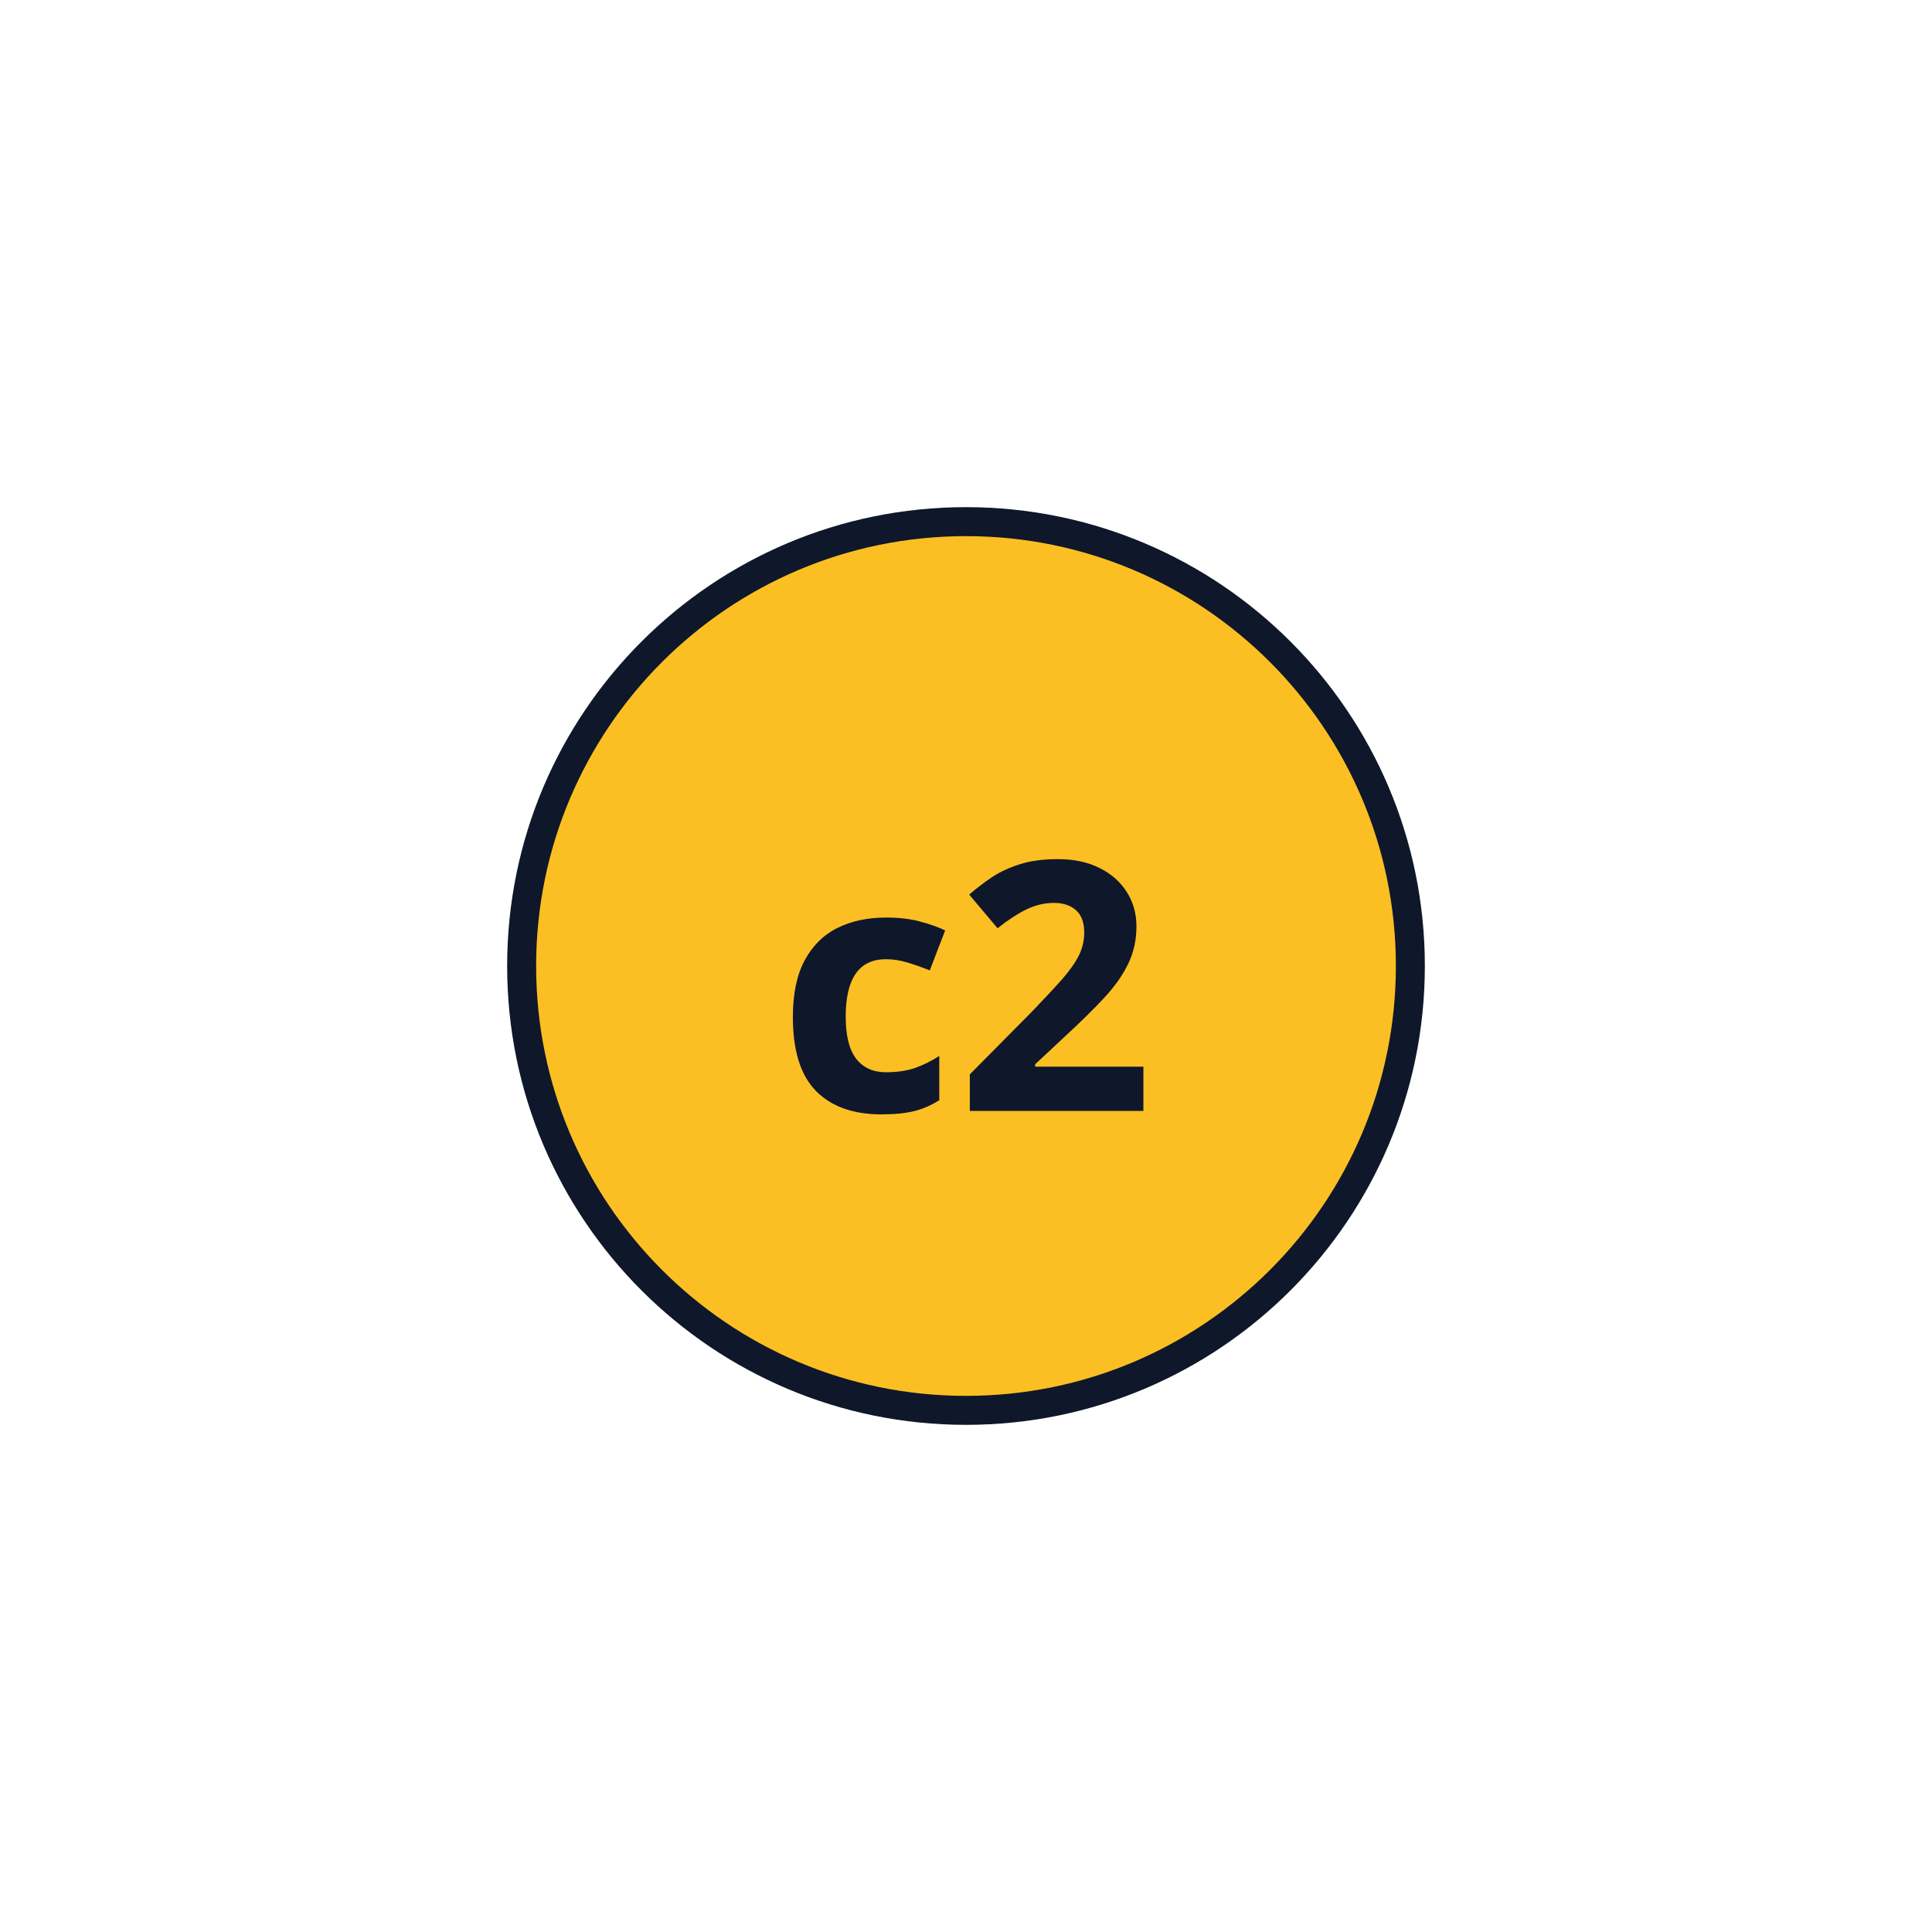
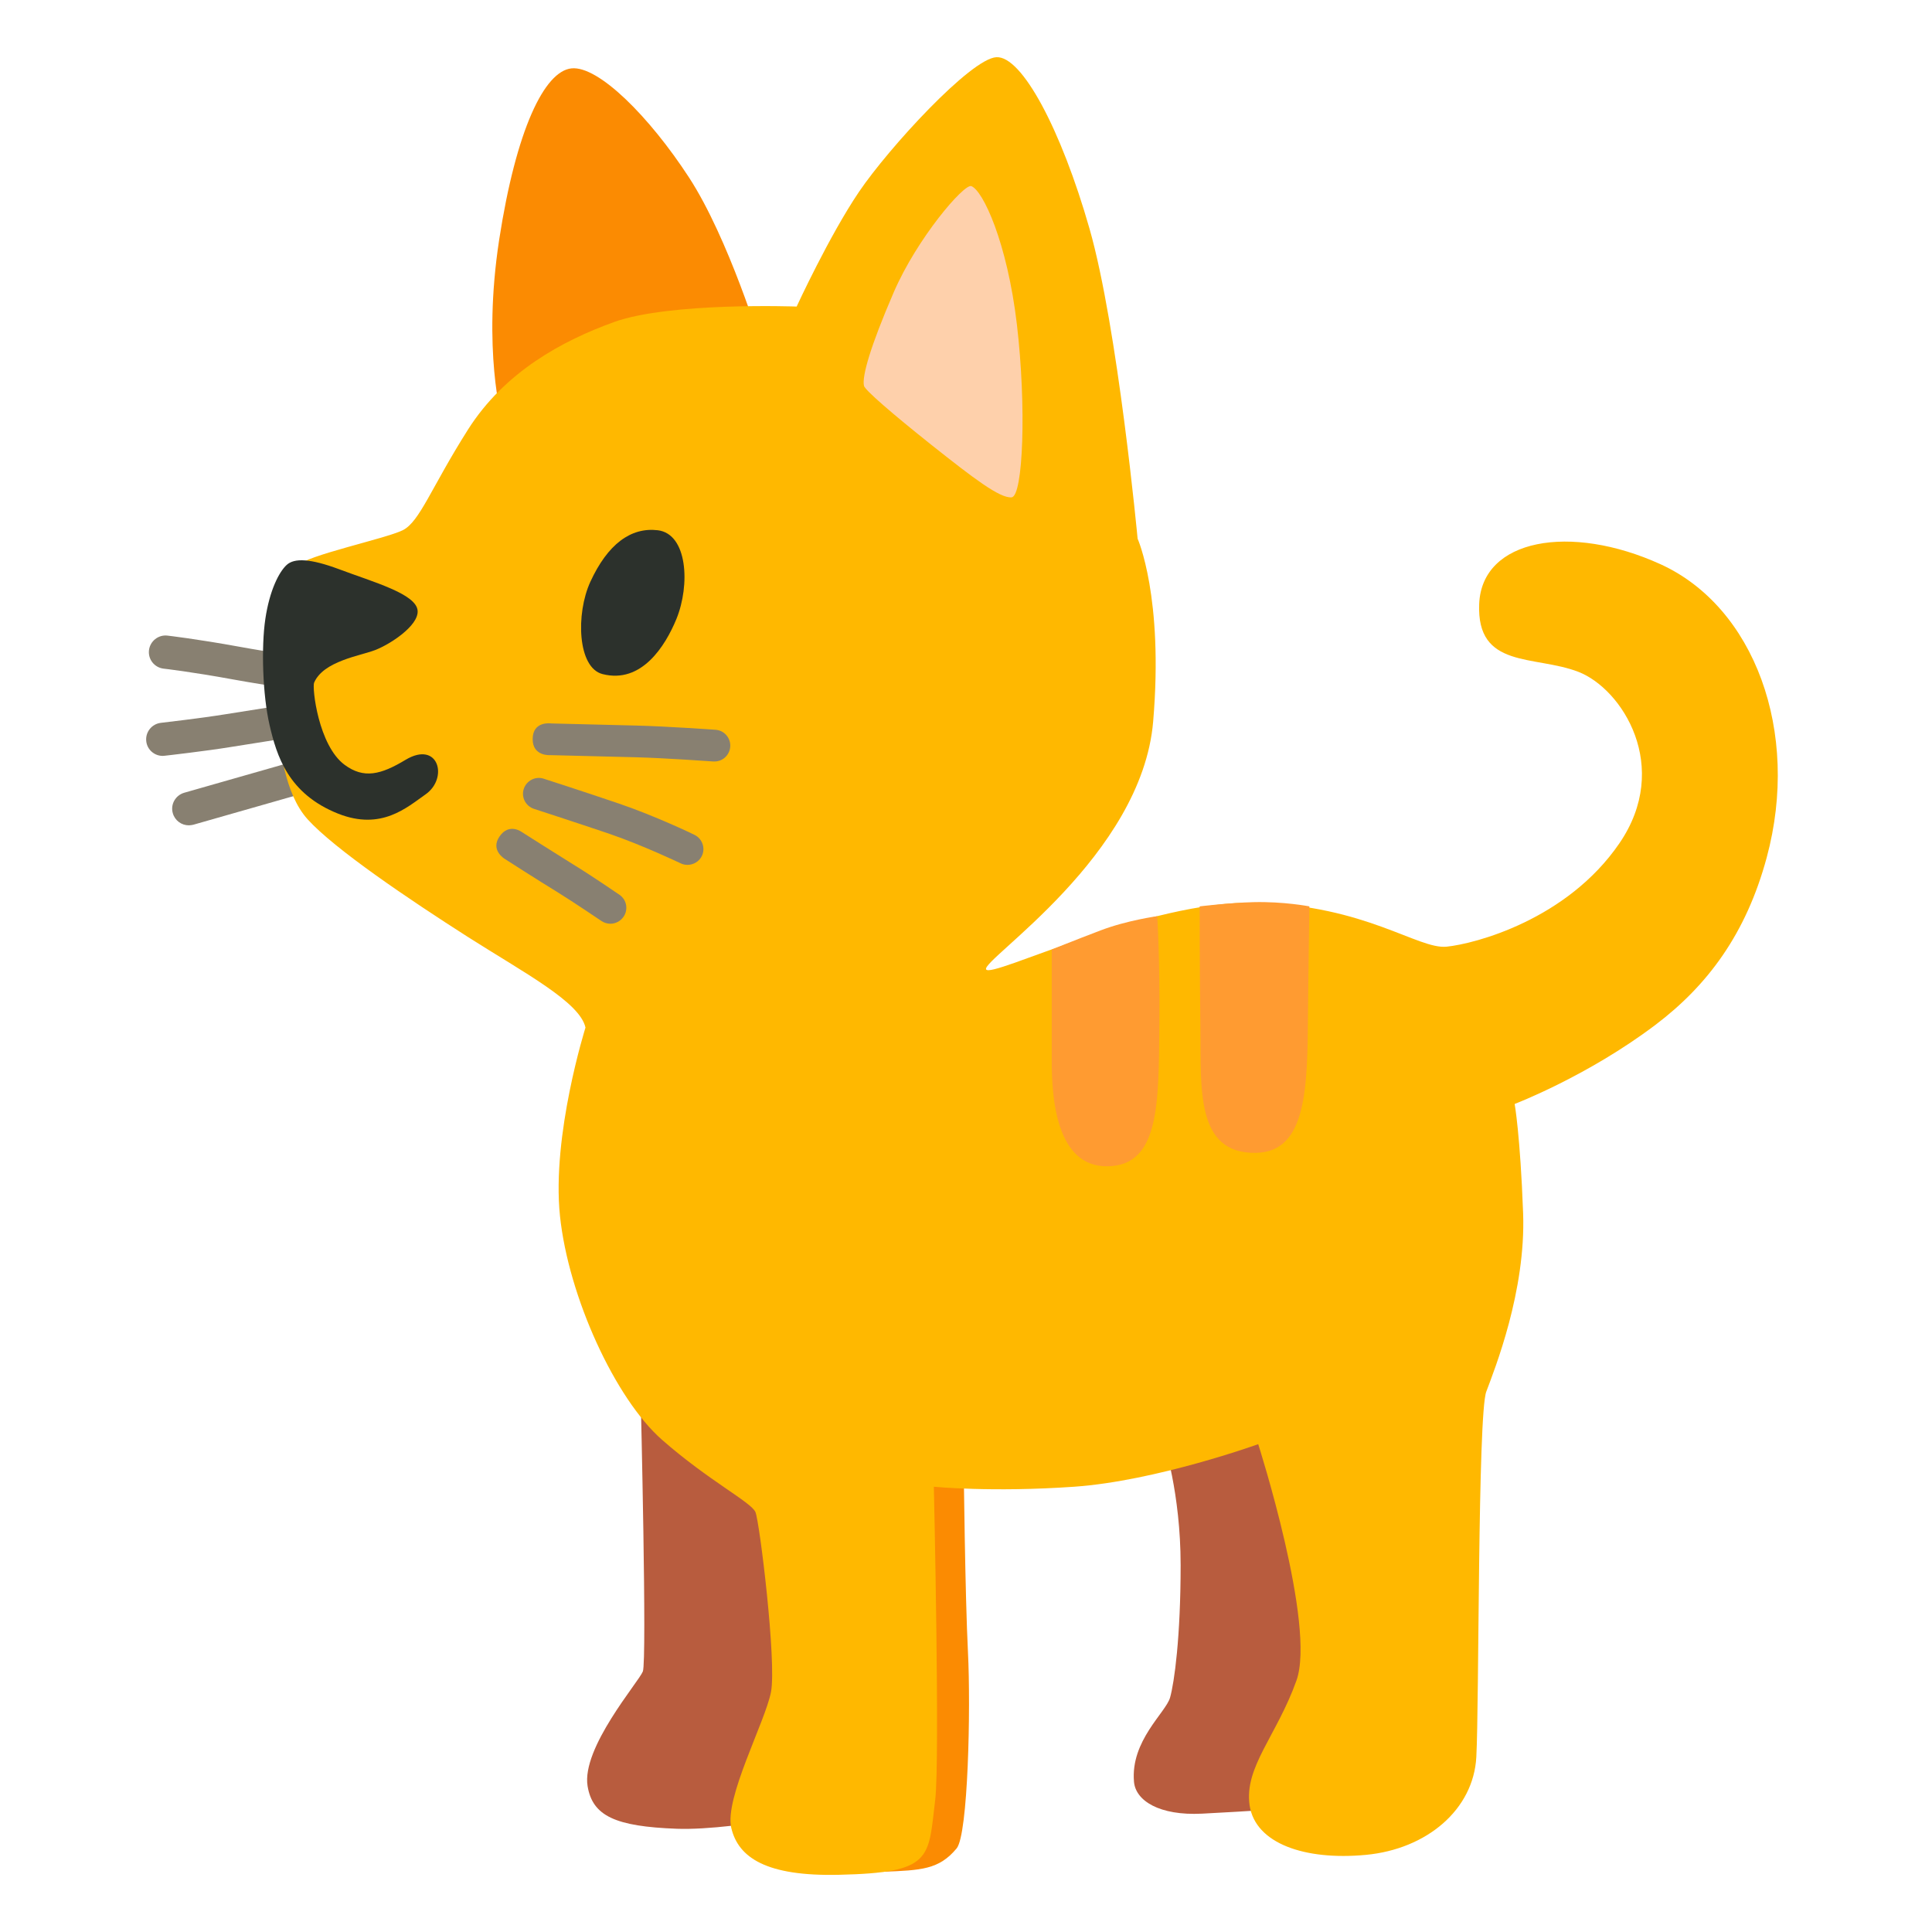
- <svg xmlns="http://www.w3.org/2000/svg" viewBox="0 0 200 200" role="img" aria-label="cat stage 2">
-   <circle cx="100" cy="100" r="46" fill="#fbbf24" stroke="#0f172a" stroke-width="3" />
-   <text x="100" y="115" font-size="36" font-family="system-ui, sans-serif" font-weight="700" text-anchor="middle" fill="#0f172a">c2</text>
+ <svg xmlns="http://www.w3.org/2000/svg" version="1.1" id="Layer_3" x="0px" y="0px" viewBox="0 0 128 128" style="enable-background:new 0 0 128 128;" xml:space="preserve">
+   <g>
+     <path style="fill:#888071;" d="M19.7,45.67c-0.04,0-0.08,0-0.12-0.01c-0.06-0.01-1.56-0.18-4.11-0.64   c-2.78-0.51-4.61-0.72-4.63-0.72c-0.6-0.07-1.04-0.61-0.97-1.22c0.07-0.6,0.62-1.04,1.22-0.97c0.08,0.01,1.92,0.22,4.78,0.74   c2.47,0.45,3.95,0.62,3.96,0.62c0.6,0.07,1.04,0.61,0.97,1.22C20.73,45.25,20.25,45.67,19.7,45.67z" />
+   </g>
+   <g>
+     <path style="fill:#888071;" d="M10.78,50.08c-0.55,0-1.03-0.41-1.09-0.97c-0.07-0.6,0.36-1.15,0.97-1.22   c0.03,0,2.81-0.33,4.22-0.56c1.46-0.23,4.74-0.75,4.74-0.75l0.34,2.17c0,0-3.28,0.52-4.73,0.75c-1.46,0.24-4.2,0.56-4.32,0.57   C10.86,50.07,10.82,50.08,10.78,50.08z" />
+   </g>
+   <g>
+     <path style="fill:#888071;" d="M12.51,54.68c-0.48,0-0.92-0.31-1.06-0.8c-0.17-0.58,0.17-1.19,0.76-1.36l7.88-2.25   c0.59-0.16,1.19,0.17,1.36,0.76c0.17,0.58-0.17,1.19-0.76,1.36l-7.88,2.25C12.72,54.66,12.61,54.68,12.51,54.68z" />
+   </g>
+   <path style="fill:#B85C3E;" d="M53.29,84.41l-10.84,8.31c0,0,0.42,17.32,0.14,18.02c-0.28,0.7-4.08,5.07-3.66,7.6  c0.33,1.97,1.83,2.67,5.91,2.82s12.39-1.69,12.39-1.69L53.29,84.41z" />
+   <path style="fill:#B85C3E;" d="M85.11,91.02l-8.02,4.5c0,0,1.13,3.38,1.13,8.17s-0.42,7.79-0.7,8.78c-0.28,0.99-2.63,2.86-2.39,5.58  c0.11,1.26,1.69,2.25,4.5,2.11s6.9-0.42,6.9-0.42l4.08-26.61L85.11,91.02z" />
+   <path style="fill:#FB8B02;" d="M33.26,27.81c0,0-1.31-4.6-0.19-11.92c1.13-7.32,3-11.17,4.79-11.36c1.78-0.19,5.16,3.19,7.79,7.23  c2.63,4.04,4.79,11.17,4.79,11.17L33.26,27.81z" />
+   <path style="fill:#FB8B02;" d="M63.85,97.26c0,0,0.09,8.45,0.28,12.2c0.19,3.75,0.01,12.08-0.75,13c-1.17,1.41-2.35,1.45-4.88,1.55  c-1.51,0.06,0.47-9.29,0.47-9.67s0.09-22.81,0.09-22.81L63.85,97.26z" />
+   <path style="fill:#FFB800;" d="M38.79,68.08c0,0-2.25,7.13-1.69,12.48c0.56,5.35,3.66,12.11,6.76,14.83s5.91,4.13,6.19,4.79  c0.28,0.66,1.41,9.95,1.03,11.92s-3.1,7.04-2.63,9.01c0.47,1.97,2.33,3.21,7.13,3.1c6.24-0.14,5.91-1.08,6.38-4.97  c0.32-2.62-0.09-20.74-0.09-20.74s3.85,0.38,9.29,0c5.44-0.38,12.2-2.82,12.2-2.82s3.85,12.01,2.53,15.67  c-1.31,3.66-3.47,5.73-3.1,8.26c0.38,2.53,3.66,3.66,7.7,3.28c4.04-0.38,7.13-3,7.32-6.48c0.19-3.47,0.09-22.71,0.66-24.21  c0.56-1.5,2.63-6.66,2.44-11.83s-0.56-7.23-0.56-7.23s4.85-1.85,9.34-5.25c3.42-2.59,5.99-6,7.36-11.08  c2.25-8.35-0.84-16.61-7.04-19.43c-5.96-2.71-11.83-1.69-12.01,2.63s3.66,3.38,6.57,4.5c2.91,1.13,6.19,6.29,2.72,11.36  c-3.47,5.07-9.57,6.66-11.45,6.85c-1.88,0.19-5.35-2.72-12.58-2.91c-7.23-0.19-17.64,5.07-17.93,4.41  c-0.28-0.66,10.32-7.51,11.07-16.42c0.7-8.26-1.03-12.11-1.03-12.11s-1.31-13.98-3.19-20.55S67.7,3.69,66.01,3.79  c-1.69,0.09-7.13,6.01-9.1,8.92s-4.13,7.6-4.13,7.6s-8.4-0.31-12.11,1.03c-3.38,1.22-7.23,3.28-9.67,7.13s-3.19,6.1-4.32,6.66  c-1.13,0.56-6.48,1.69-6.95,2.35c-0.47,0.66-1.69,9.39-1.41,10.7s0.5,4.37,2.06,6.1c1.78,1.97,6.71,5.3,10.61,7.79  C34.76,64.47,38.42,66.39,38.79,68.08z" />
+   <path style="fill:#FF9B31;" d="M73.38,77.27c3.47-0.05,3.38-4.22,3.43-9.39c0.04-4.52-0.14-7.18-0.14-7.18s-1.99,0.27-3.75,0.94  c-1.74,0.66-3.24,1.27-3.24,1.27s0,5.11,0,7.27C69.67,72.67,69.95,77.32,73.38,77.27z" />
+   <path style="fill:#FF9B31;" d="M79.48,60.05c0,0,0,4.36,0.05,8.07c0.05,3.99-0.33,8.31,3.66,8.26c3.43-0.04,3.43-4.41,3.47-9.34  c0.02-2.58,0.09-6.99,0.09-6.99s-1.69-0.33-3.71-0.28C81.45,59.81,79.48,60.05,79.48,60.05z" />
+   <path style="fill:#2C312C;" d="M44.81,41.02c-0.73,1.77-2.3,4.3-4.89,3.64c-1.66-0.42-1.78-3.99-0.81-6.11  c1.15-2.5,2.68-3.63,4.47-3.42C45.55,35.37,45.74,38.75,44.81,41.02z" />
+   <path style="fill:#2C312C;" d="M27.67,40.48c-0.05-1.13-2.96-1.92-5.21-2.77c-1.91-0.71-2.96-0.75-3.47-0.28s-1.13,1.69-1.41,3.57  s-0.18,5.06,0.28,7.04c0.47,2.02,1.22,4.55,4.55,5.87c2.86,1.13,4.55-0.42,5.77-1.27c1.55-1.07,0.88-3.61-1.31-2.3  c-1.64,0.99-2.77,1.27-4.04,0.33c-1.74-1.29-2.16-5.11-2.02-5.44c0.61-1.43,3.05-1.78,4.04-2.16  C25.84,42.69,27.72,41.47,27.67,40.48z" />
+   <g>
+     <path style="fill:#888071;" d="M47.34,50.45c-0.03,0-0.05,0-0.08,0c-0.03,0-3.19-0.23-5.16-0.28c-2.02-0.05-5.63-0.14-5.63-0.14   s-1.18,0.1-1.18-1.06c0-1.23,1.23-1.04,1.23-1.04s3.61,0.09,5.63,0.14c2.02,0.05,5.13,0.27,5.26,0.28   c0.58,0.04,1.01,0.55,0.97,1.12C48.34,50.03,47.88,50.45,47.34,50.45z" />
+   </g>
+   <g>
+     <path style="fill:#888071;" d="M45.55,57.3c-0.15,0-0.31-0.03-0.45-0.1c-0.02-0.01-2.51-1.2-4.76-1.97   c-2.34-0.79-4.96-1.64-4.96-1.64c-0.55-0.18-0.86-0.77-0.68-1.32c0.18-0.55,0.77-0.86,1.32-0.68c0,0,2.64,0.85,4.99,1.65   c2.38,0.81,4.89,2.01,5,2.07c0.52,0.25,0.74,0.88,0.49,1.4C46.32,57.08,45.94,57.3,45.55,57.3z" />
+   </g>
+   <g>
+     <path style="fill:#888071;" d="M40.44,61.2c-0.2,0-0.41-0.06-0.59-0.18c-0.02-0.01-1.78-1.21-2.96-1.94   c-1.23-0.75-3.44-2.17-3.44-2.17s-0.99-0.58-0.35-1.5s1.48-0.28,1.48-0.28c0,0,2.2,1.4,3.41,2.15c1.23,0.75,2.97,1.95,3.05,2   c0.48,0.33,0.6,0.98,0.27,1.46C41.1,61.04,40.77,61.2,40.44,61.2z" />
+   </g>
+   <path style="fill:#FED0AB;" d="M64.35,12.33c-0.48-0.17-3.59,3.45-5.14,7.04c-1.55,3.59-2.11,5.56-1.97,6.19  c0.06,0.28,1.85,1.83,4.5,3.94c2.75,2.18,4.5,3.52,5.28,3.45c0.77-0.07,0.99-6.05,0.35-11.47S65.12,12.61,64.35,12.33z" />
</svg>
